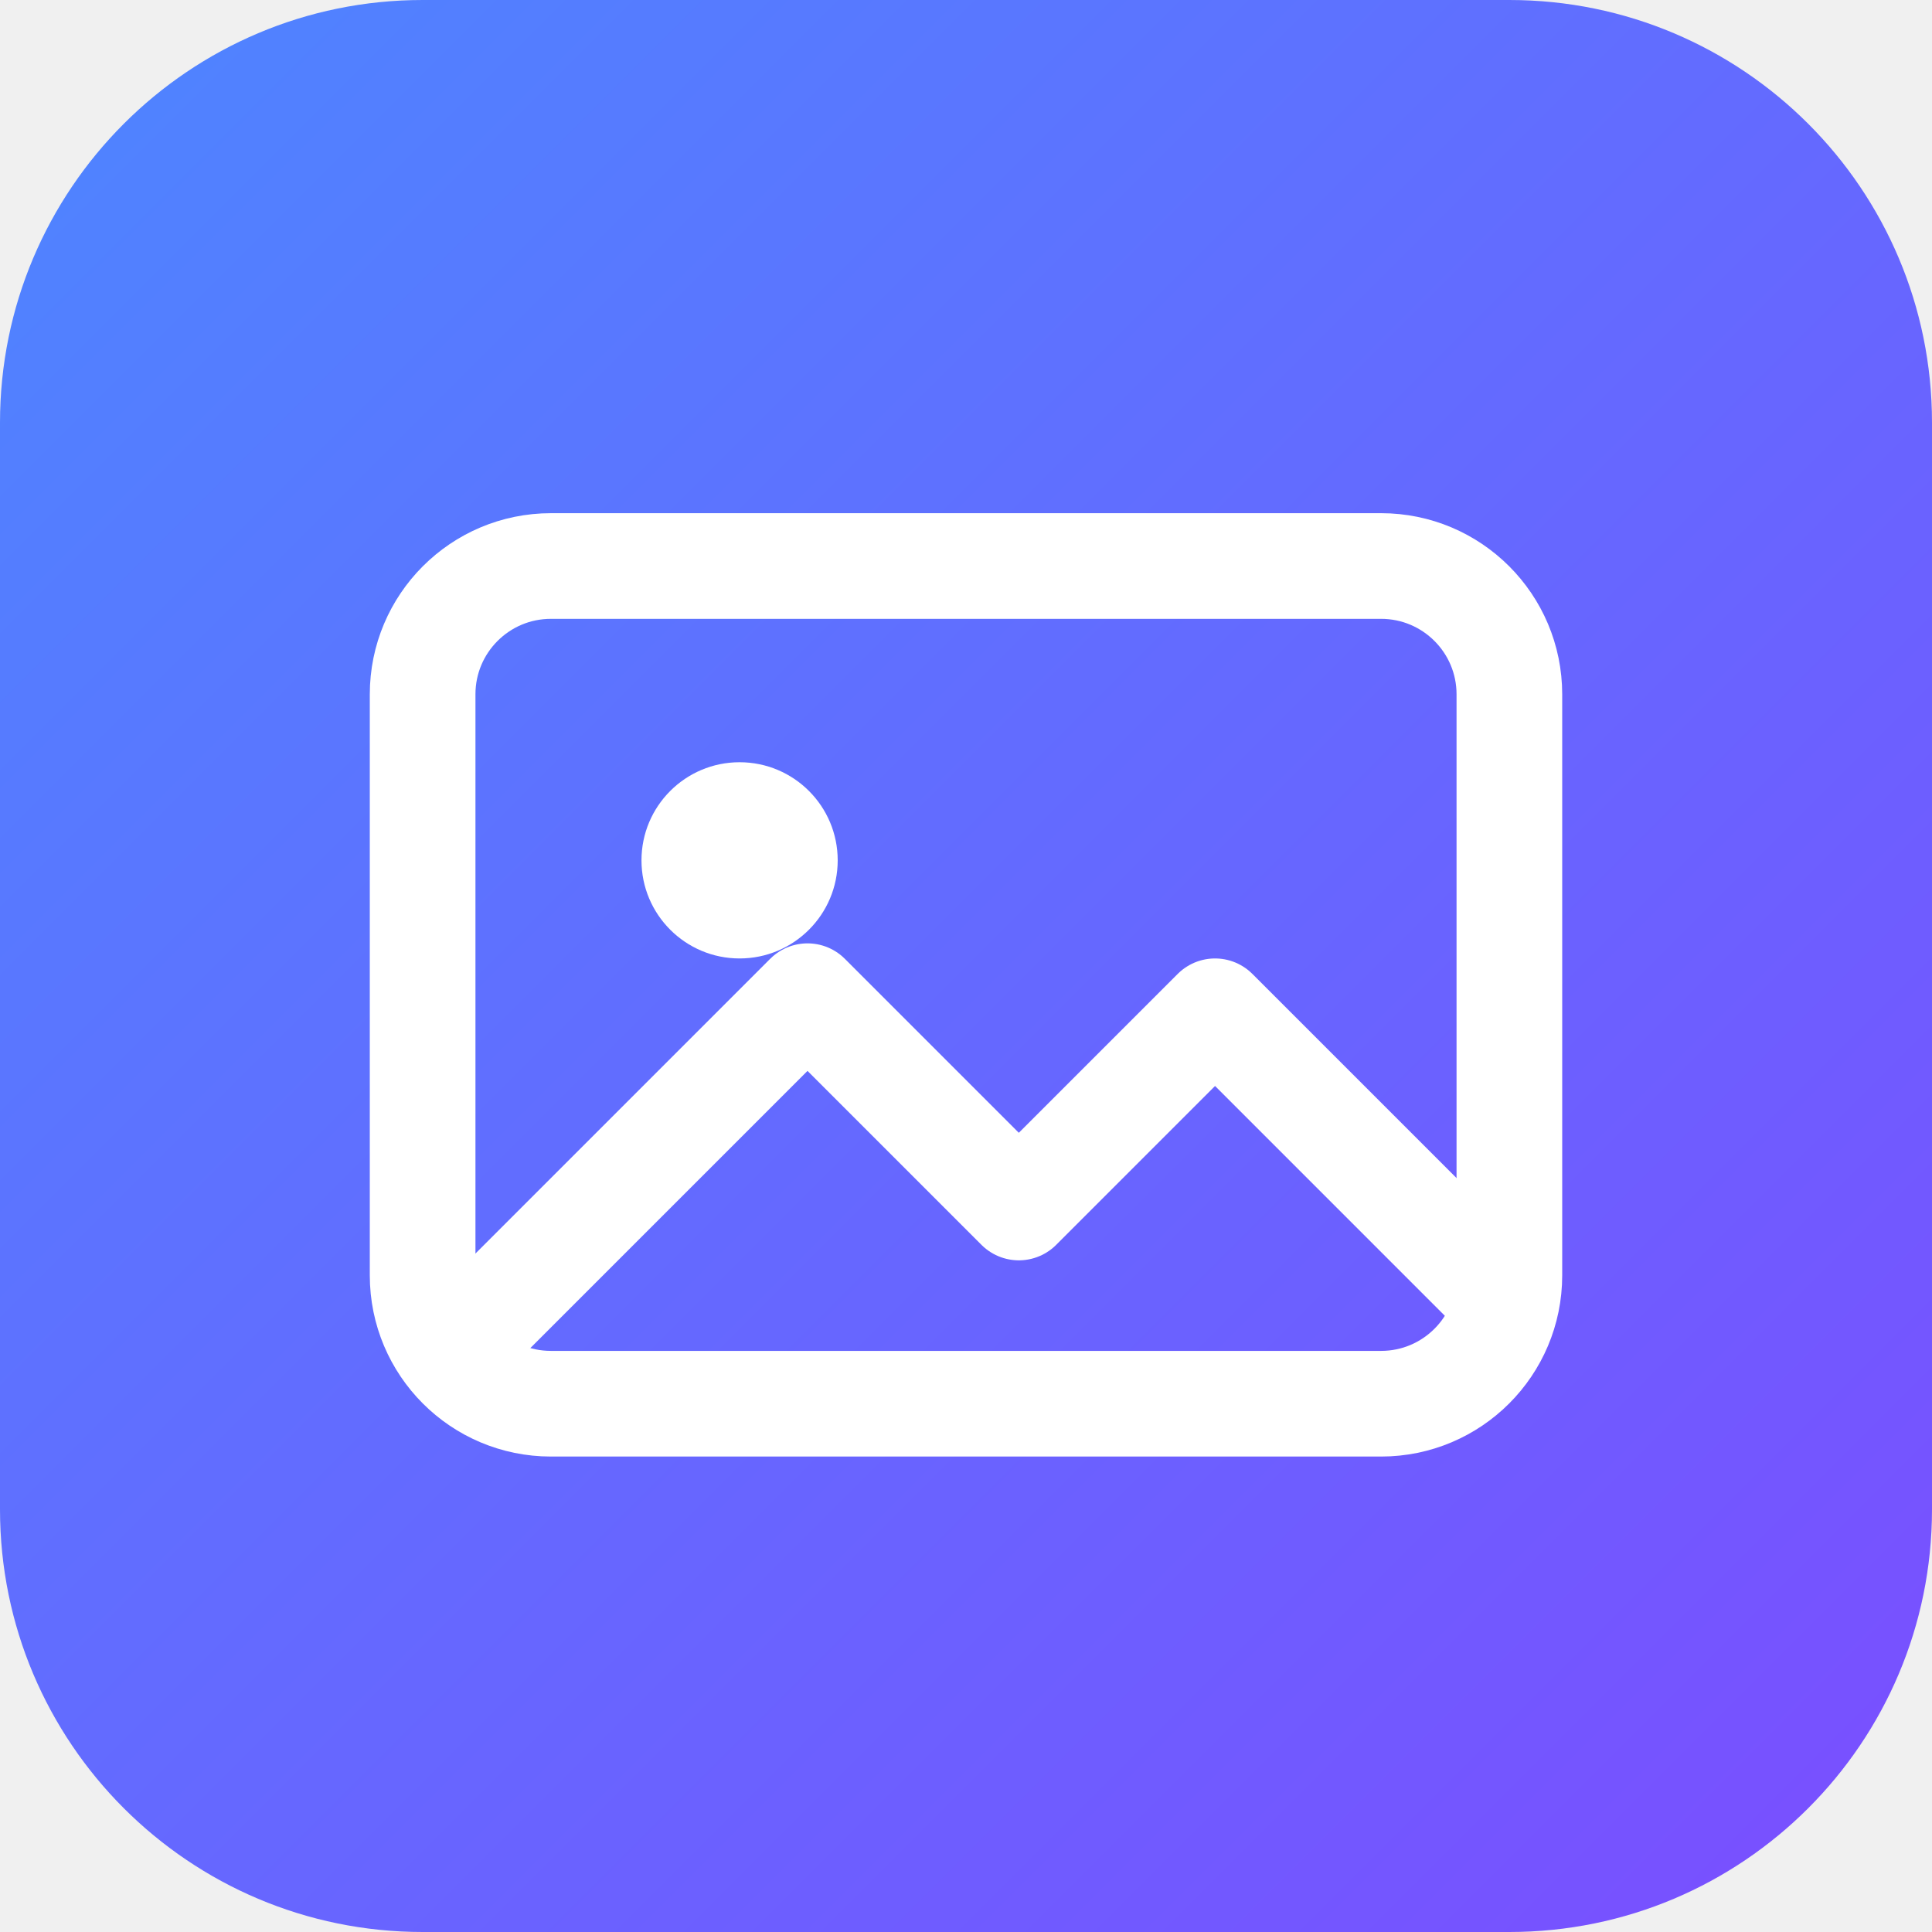
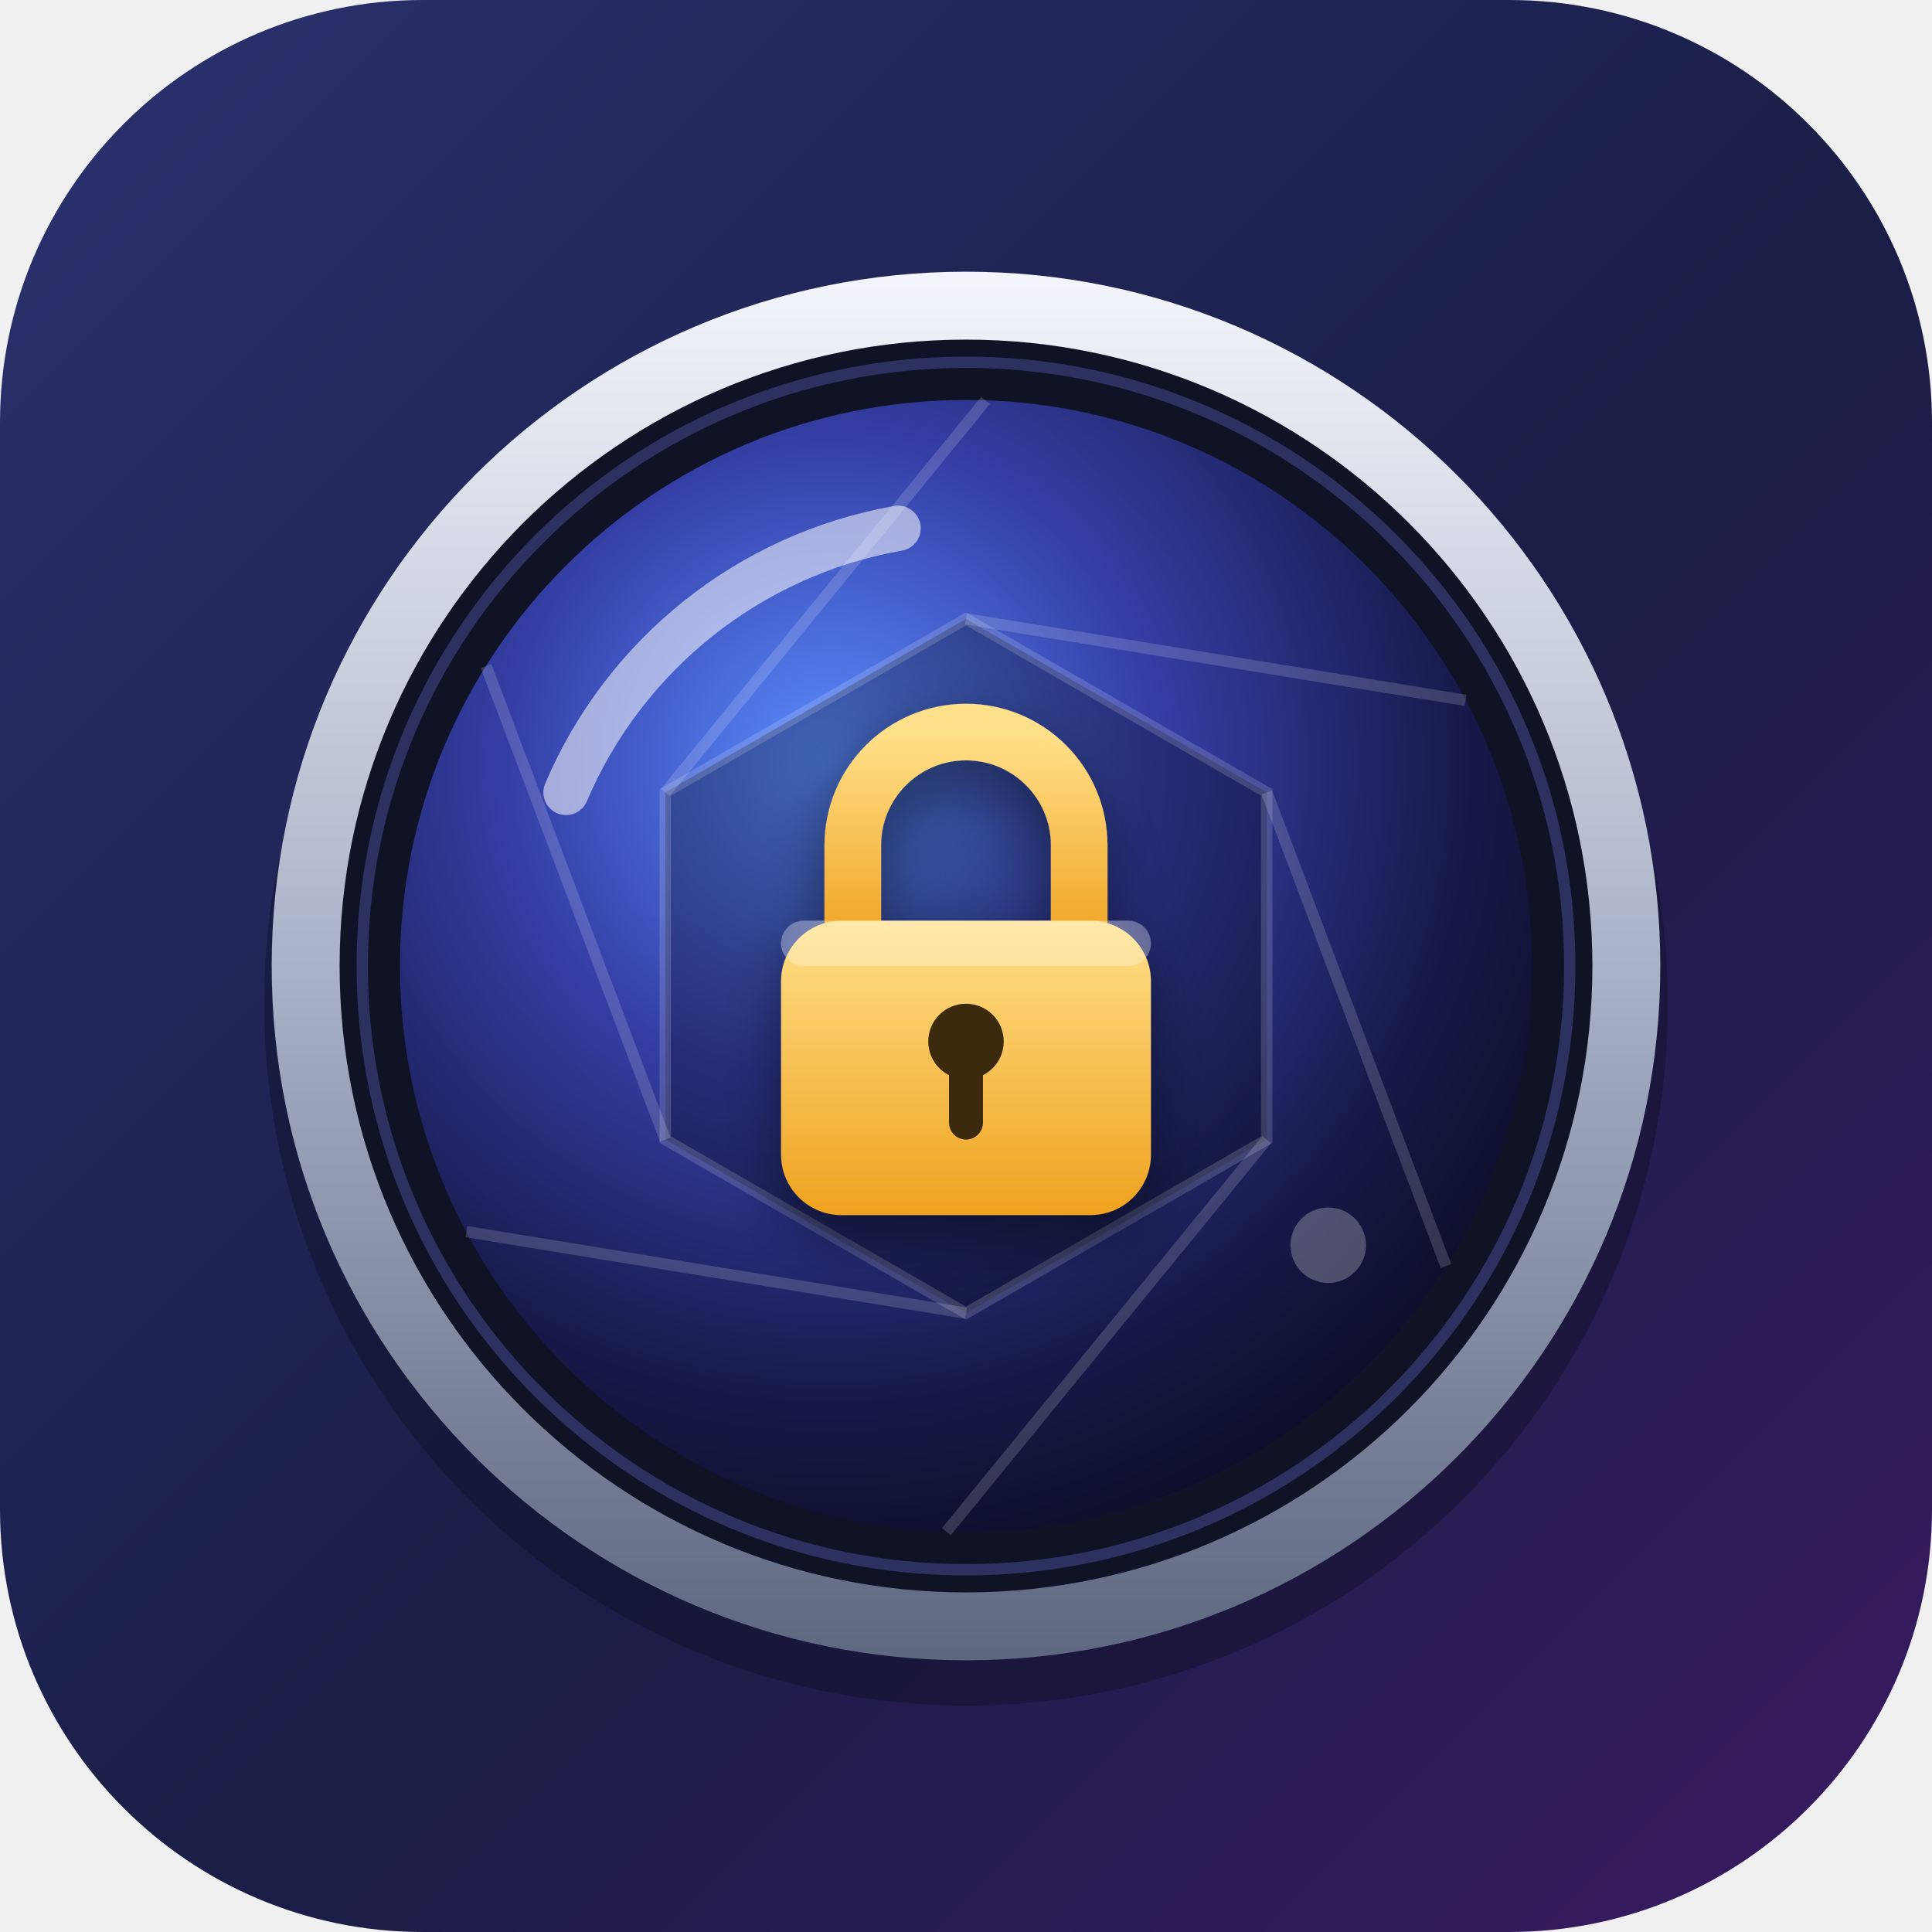
<svg xmlns="http://www.w3.org/2000/svg" viewBox="0 0 512 512">
  <defs>
-     <linearGradient id="g" x1="0" y1="0" x2="1" y2="1">
-       <stop offset="0" stop-color="#4d86ff" />
-       <stop offset="1" stop-color="#7b4dff" />
+     <linearGradient id="bg" x1="0" y1="0" x2="1" y2="1">
+       <stop offset="0" stop-color="#2b3270" />
+       <stop offset=".55" stop-color="#1a1d45" />
+       <stop offset="1" stop-color="#3a1a63" />
    </linearGradient>
+     <linearGradient id="metal" x1="0" y1="0" x2="0" y2="1">
+       <stop offset="0" stop-color="#f4f6fb" />
+       <stop offset=".5" stop-color="#aab2c8" />
+       <stop offset="1" stop-color="#5d667f" />
+     </linearGradient>
+     <radialGradient id="glass" cx=".38" cy=".32" r=".8">
+       <stop offset="0" stop-color="#5b8cff" />
+       <stop offset=".35" stop-color="#3540a8" />
+       <stop offset=".7" stop-color="#171a4a" />
+       <stop offset="1" stop-color="#07081a" />
+     </radialGradient>
+     <linearGradient id="gold" x1="0" y1="0" x2="0" y2="1">
+       <stop offset="0" stop-color="#ffe08a" />
+       <stop offset="1" stop-color="#f0a21f" />
+     </linearGradient>
+     <filter id="sh" x="-30%" y="-30%" width="160%" height="160%">
+       <feDropShadow dx="0" dy="6" stdDeviation="8" flood-color="#000" flood-opacity=".45" />
+     </filter>
  </defs>
-   <rect width="512" height="512" rx="112" fill="url(#g)" />
-   <rect x="112" y="150" width="288" height="222" rx="34" fill="none" stroke="#fff" stroke-width="28" />
-   <circle cx="196" cy="228" r="26" fill="#fff" />
-   <path d="M128 350l86-86 56 56 52-52 76 76" fill="none" stroke="#fff" stroke-width="28" stroke-linejoin="round" stroke-linecap="round" />
+   <rect width="512" height="512" rx="112" fill="url(#bg)" />
+   <circle cx="256" cy="256" r="186" fill="#0a0b1e" opacity=".35" transform="translate(0 10)" />
+   <circle cx="256" cy="256" r="184" fill="url(#metal)" />
+   <circle cx="256" cy="256" r="166" fill="#101226" />
+   <circle cx="256" cy="256" r="160" fill="none" stroke="#2c3160" stroke-width="3" />
+   <circle cx="256" cy="256" r="150" fill="url(#glass)" />
+   <g fill="none" stroke="#ffffff" stroke-opacity=".16" stroke-width="3">
+     <polygon points="256.0,164.0 335.7,210.0 335.7,302.0 256.0,348.0 176.3,302.0 176.3,210.0" fill="#000" fill-opacity=".28" />
+     <path d="M256.0 164.0L388.4 185.6 M335.7 210.0L383.2 335.5 M335.7 302.0L250.8 405.9 M256.0 348.0L123.6 326.4 M176.3 302.0L128.8 176.5 M176.3 210.0L261.2 106.1" />
+   </g>
+   <path d="M150 210 A118 118 0 0 1 238 140" fill="none" stroke="#fff" stroke-opacity=".55" stroke-width="12" stroke-linecap="round" />
+   <circle cx="352" cy="330" r="10" fill="#fff" opacity=".25" />
+   <g filter="url(#sh)">
+     <path d="M226 252 V224 a30 30 0 0 1 60 0 V252" fill="none" stroke="url(#gold)" stroke-width="15" stroke-linecap="round" />
+     <rect x="207" y="244" width="98" height="78" rx="16" fill="url(#gold)" />
+     <rect x="207" y="244" width="98" height="12" rx="6" fill="#fff" opacity=".28" />
+     <circle cx="256" cy="276" r="10" fill="#3a2a10" />
+     <rect x="251.5" y="280" width="9" height="22" rx="4.5" fill="#3a2a10" />
+   </g>
</svg>
